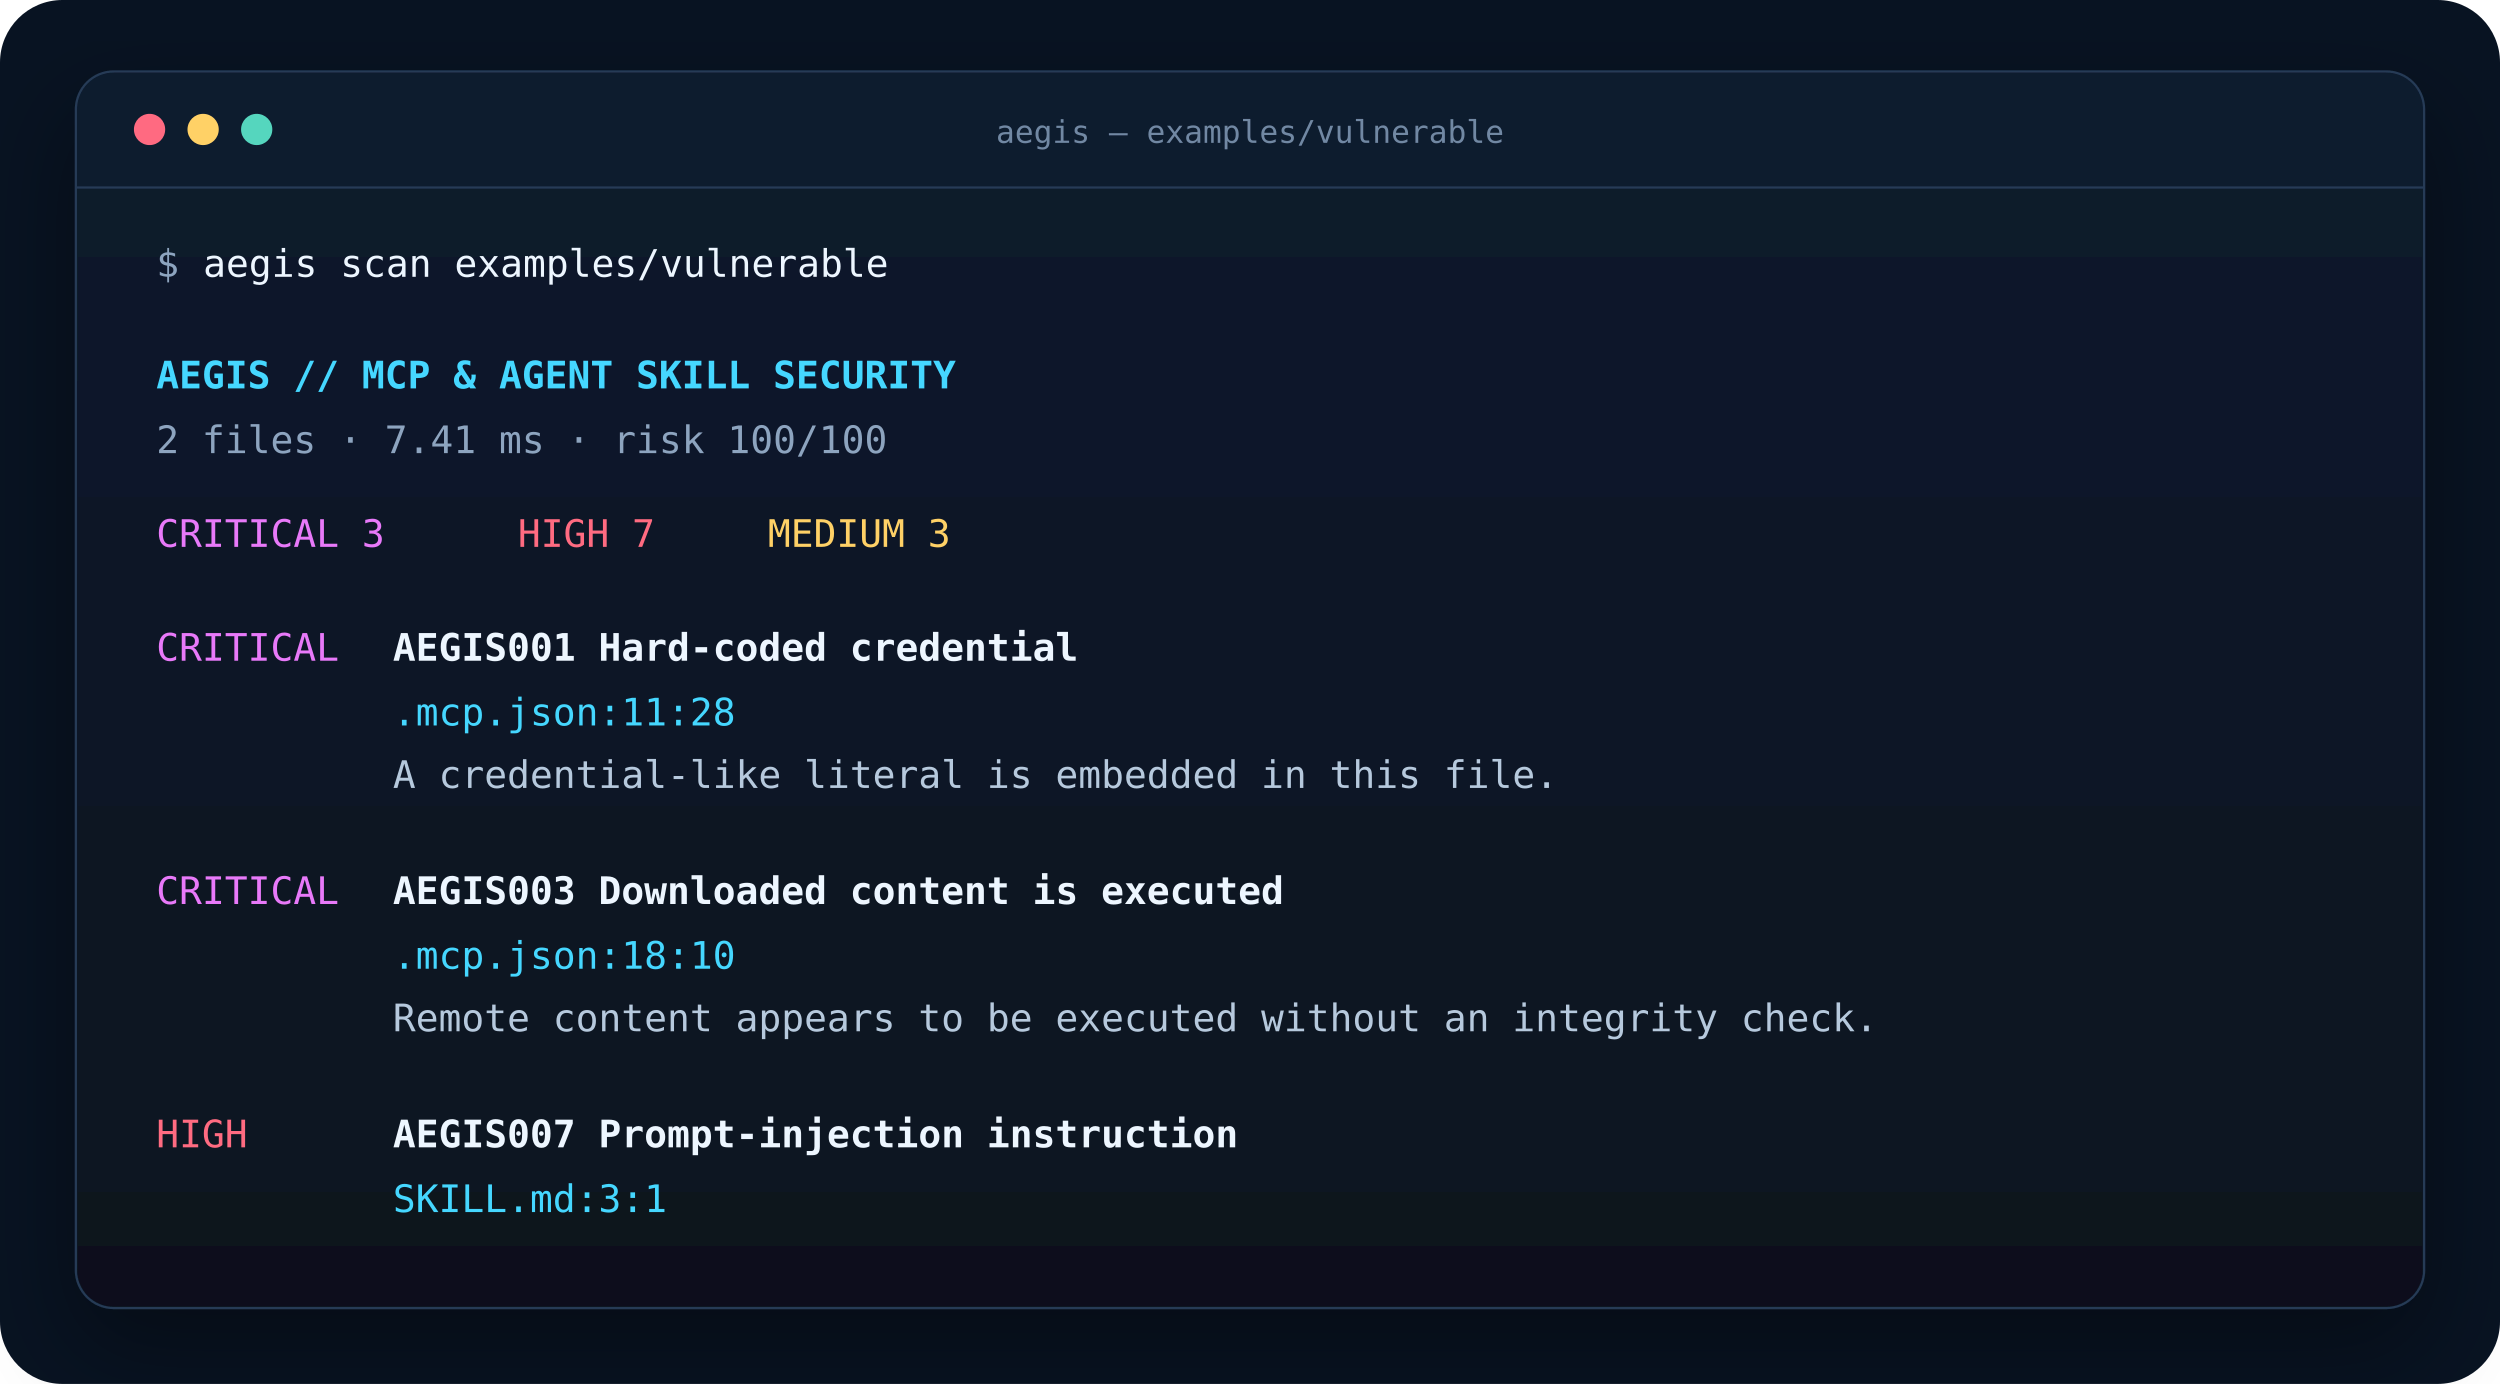
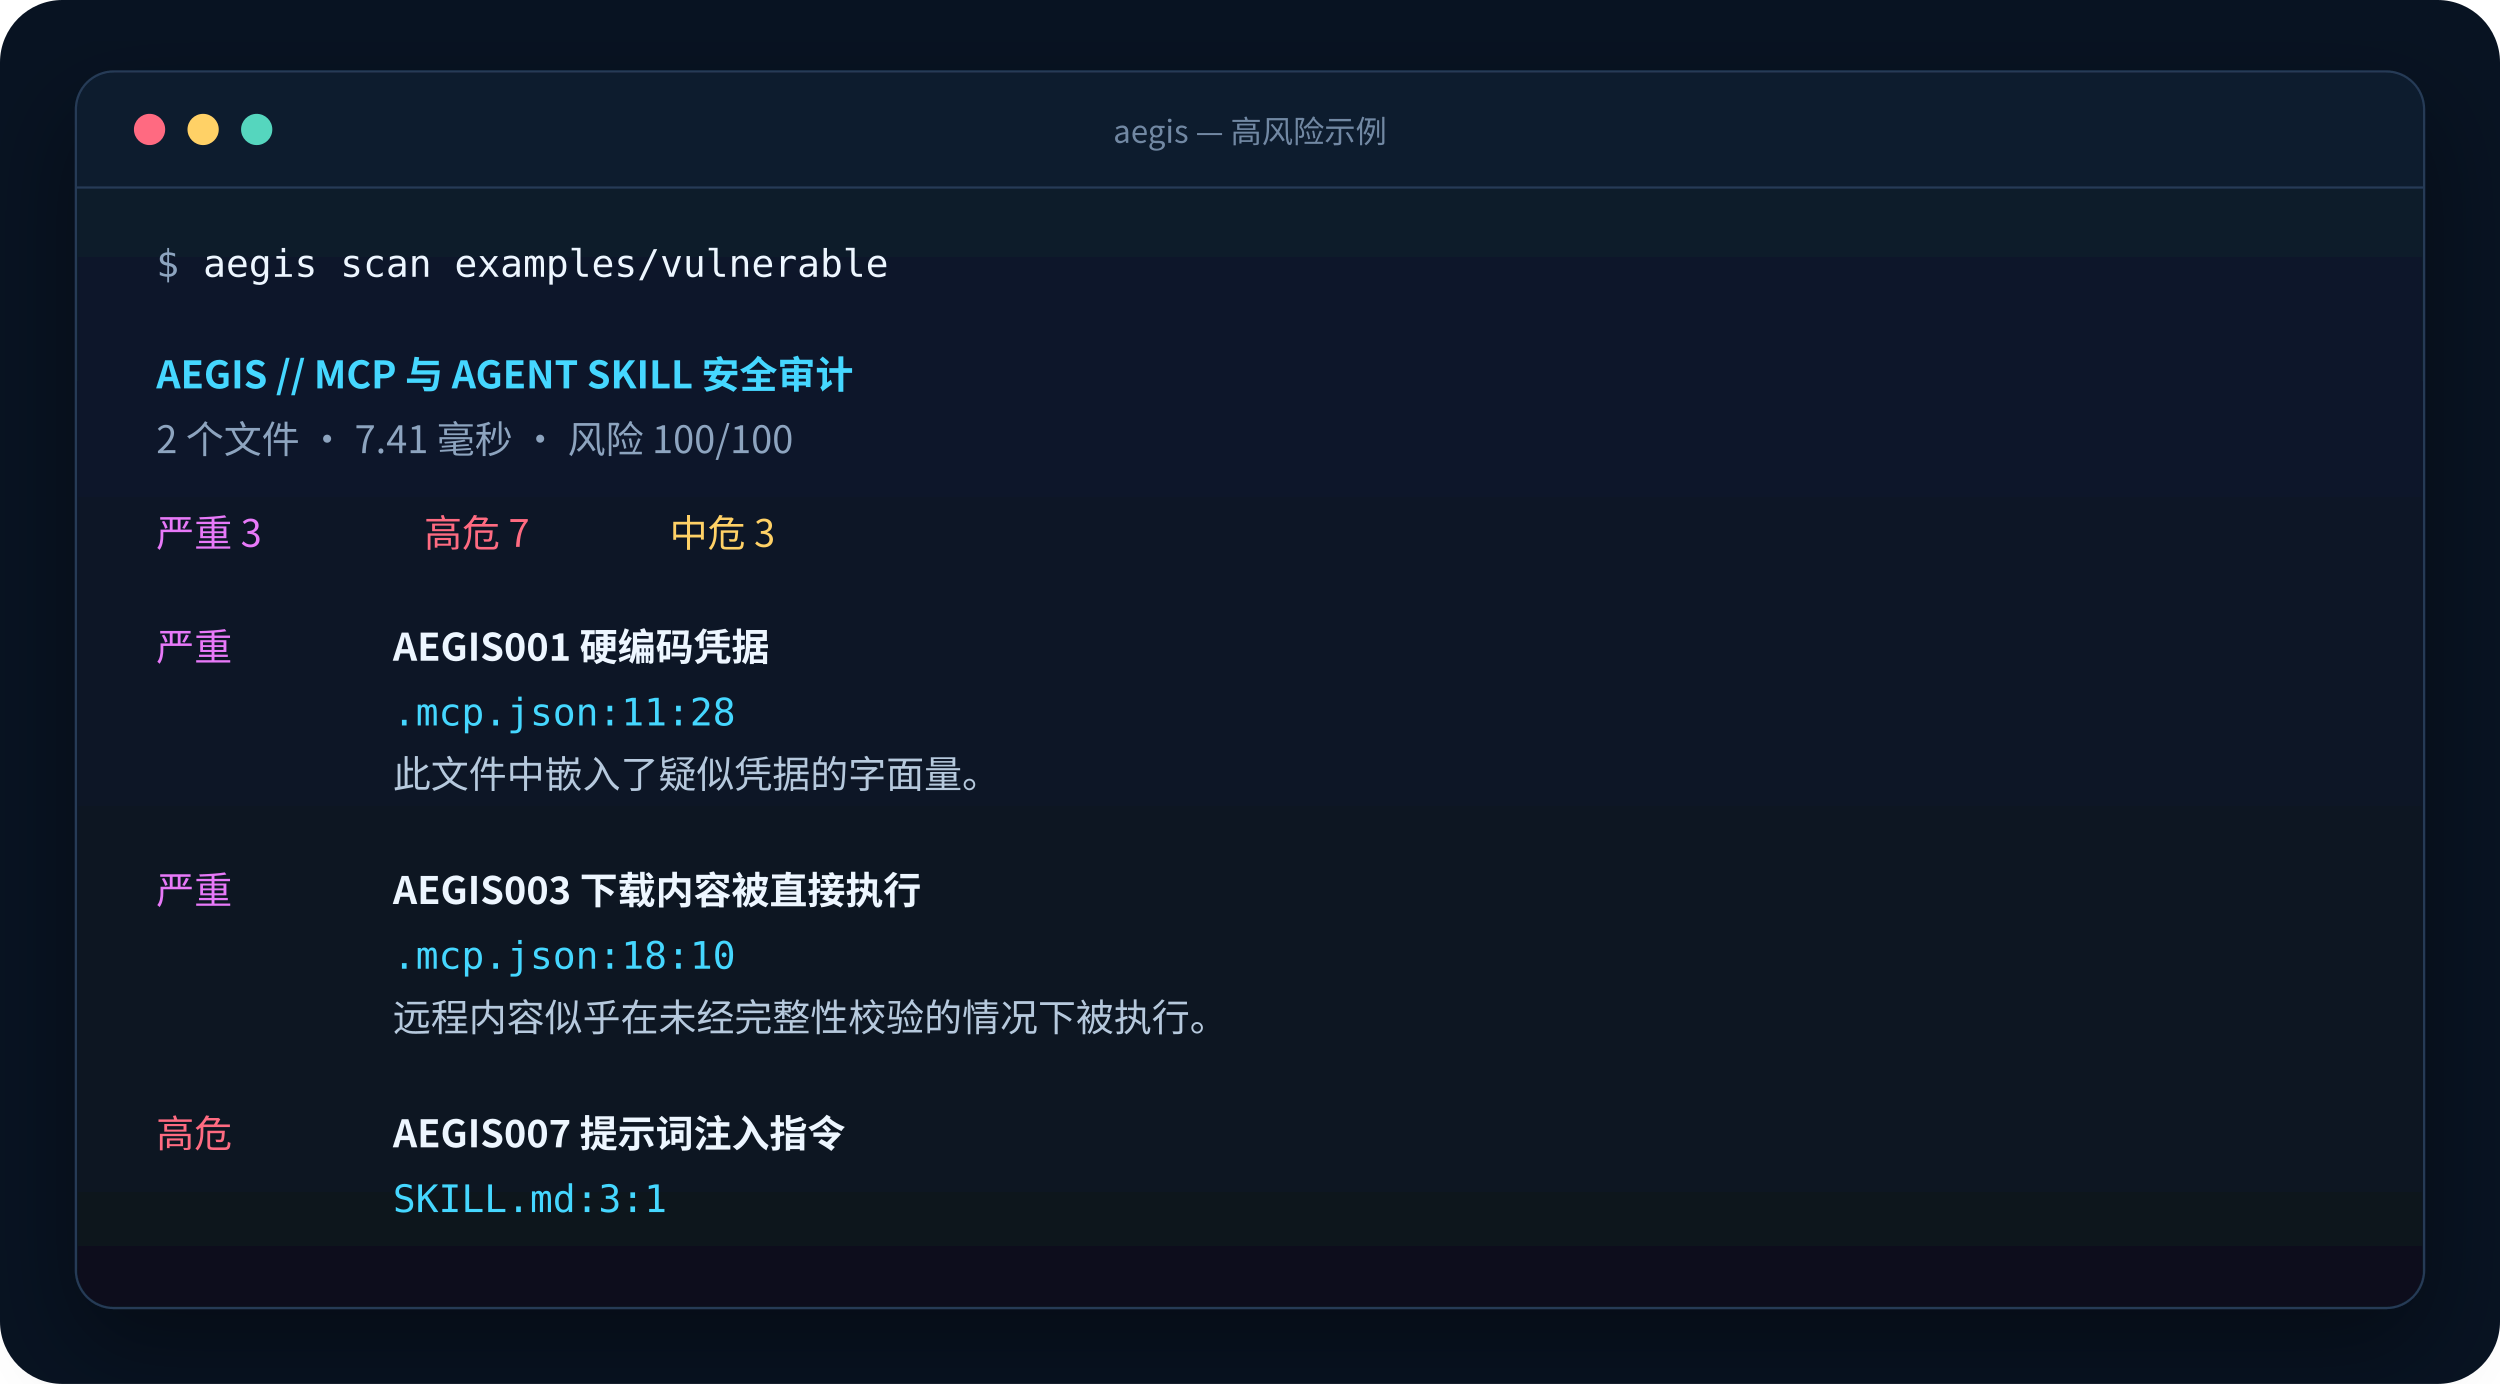
<svg xmlns="http://www.w3.org/2000/svg" width="1120" height="620" viewBox="0 0 1120 620" role="img" aria-labelledby="title desc">
  <defs>
    <linearGradient id="window" x1="0" y1="0" x2="0" y2="1">
      <stop stop-color="#0d1b2e" />
      <stop offset="1" stop-color="#07111e" />
    </linearGradient>
    <filter id="shadow">
      <feDropShadow dx="0" dy="18" stdDeviation="22" flood-opacity=".38" />
    </filter>
  </defs>
  <rect width="1120" height="620" rx="28" fill="#081322" />
  <g filter="url(#shadow)">
    <rect x="34" y="32" width="1052" height="554" rx="17" fill="url(#window)" stroke="#263b56" />
    <path d="M34 84H1086" stroke="#263b56" />
    <circle cx="67" cy="58" r="7" fill="#ff6b81" />
    <circle cx="91" cy="58" r="7" fill="#ffd166" />
    <circle cx="115" cy="58" r="7" fill="#55d6be" />
-     <text x="560" y="64" fill="#7188a3" font-family="ui-monospace, SFMono-Regular, Menlo, monospace" font-size="14" text-anchor="middle">aegis — examples/vulnerable</text>
+     <text x="560" y="64" fill="#7188a3" font-family="PingFang SC, Noto Sans CJK SC, ui-monospace, monospace" font-size="14" text-anchor="middle">aegis — 高风险示例</text>
  </g>
  <g font-family="ui-monospace, SFMono-Regular, Menlo, monospace" font-size="17">
    <text x="70" y="124" fill="#8da4bf">$</text>
    <text x="91" y="124" fill="#edf6ff">aegis scan examples/vulnerable</text>
-     <text x="70" y="174" fill="#45d7ff" font-weight="700">AEGIS // MCP &amp; AGENT SKILL SECURITY</text>
-     <text x="70" y="203" fill="#8da4bf">2 files · 7.41 ms · risk 100/100</text>
-     <text x="70" y="245" fill="#e879f9">CRITICAL 3</text>
-     <text x="232" y="245" fill="#ff6b81">HIGH 7</text>
-     <text x="344" y="245" fill="#ffd166">MEDIUM 3</text>
-     <text x="70" y="296" fill="#e879f9">CRITICAL</text>
-     <text x="176" y="296" fill="#edf6ff" font-weight="700">AEGIS001 Hard-coded credential</text>
+     <text x="70" y="174" fill="#45d7ff" font-family="PingFang SC, Noto Sans CJK SC, ui-monospace, monospace" font-weight="700">AEGIS // MCP 与 AGENT SKILL 安全审计</text>
+     <text x="70" y="203" fill="#8da4bf" font-family="PingFang SC, Noto Sans CJK SC, ui-monospace, monospace">2 个文件 · 7.41 毫秒 · 风险 100/100</text>
+     <text x="70" y="245" fill="#e879f9" font-family="PingFang SC, Noto Sans CJK SC, ui-monospace, monospace">严重 3</text>
+     <text x="190" y="245" fill="#ff6b81" font-family="PingFang SC, Noto Sans CJK SC, ui-monospace, monospace">高危 7</text>
+     <text x="300" y="245" fill="#ffd166" font-family="PingFang SC, Noto Sans CJK SC, ui-monospace, monospace">中危 3</text>
+     <text x="70" y="296" fill="#e879f9" font-family="PingFang SC, Noto Sans CJK SC, ui-monospace, monospace">严重</text>
+     <text x="176" y="296" fill="#edf6ff" font-family="PingFang SC, Noto Sans CJK SC, ui-monospace, monospace" font-weight="700">AEGIS001 硬编码凭据</text>
    <text x="176" y="325" fill="#45d7ff">.mcp.json:11:28</text>
-     <text x="176" y="353" fill="#b6c9dd">A credential-like literal is embedded in this file.</text>
-     <text x="70" y="405" fill="#e879f9">CRITICAL</text>
-     <text x="176" y="405" fill="#edf6ff" font-weight="700">AEGIS003 Downloaded content is executed</text>
+     <text x="176" y="353" fill="#b6c9dd" font-family="PingFang SC, Noto Sans CJK SC, ui-monospace, monospace">此文件中嵌入了疑似凭据的字面量。</text>
+     <text x="70" y="405" fill="#e879f9" font-family="PingFang SC, Noto Sans CJK SC, ui-monospace, monospace">严重</text>
+     <text x="176" y="405" fill="#edf6ff" font-family="PingFang SC, Noto Sans CJK SC, ui-monospace, monospace" font-weight="700">AEGIS003 下载内容被直接执行</text>
    <text x="176" y="434" fill="#45d7ff">.mcp.json:18:10</text>
-     <text x="176" y="462" fill="#b6c9dd">Remote content appears to be executed without an integrity check.</text>
-     <text x="70" y="514" fill="#ff6b81">HIGH</text>
-     <text x="176" y="514" fill="#edf6ff" font-weight="700">AEGIS007 Prompt-injection instruction</text>
+     <text x="176" y="462" fill="#b6c9dd" font-family="PingFang SC, Noto Sans CJK SC, ui-monospace, monospace">远程内容似乎在未经完整性校验的情况下被执行。</text>
+     <text x="70" y="514" fill="#ff6b81" font-family="PingFang SC, Noto Sans CJK SC, ui-monospace, monospace">高危</text>
+     <text x="176" y="514" fill="#edf6ff" font-family="PingFang SC, Noto Sans CJK SC, ui-monospace, monospace" font-weight="700">AEGIS007 提示词注入指令</text>
    <text x="176" y="543" fill="#45d7ff">SKILL.md:3:1</text>
  </g>
</svg>
